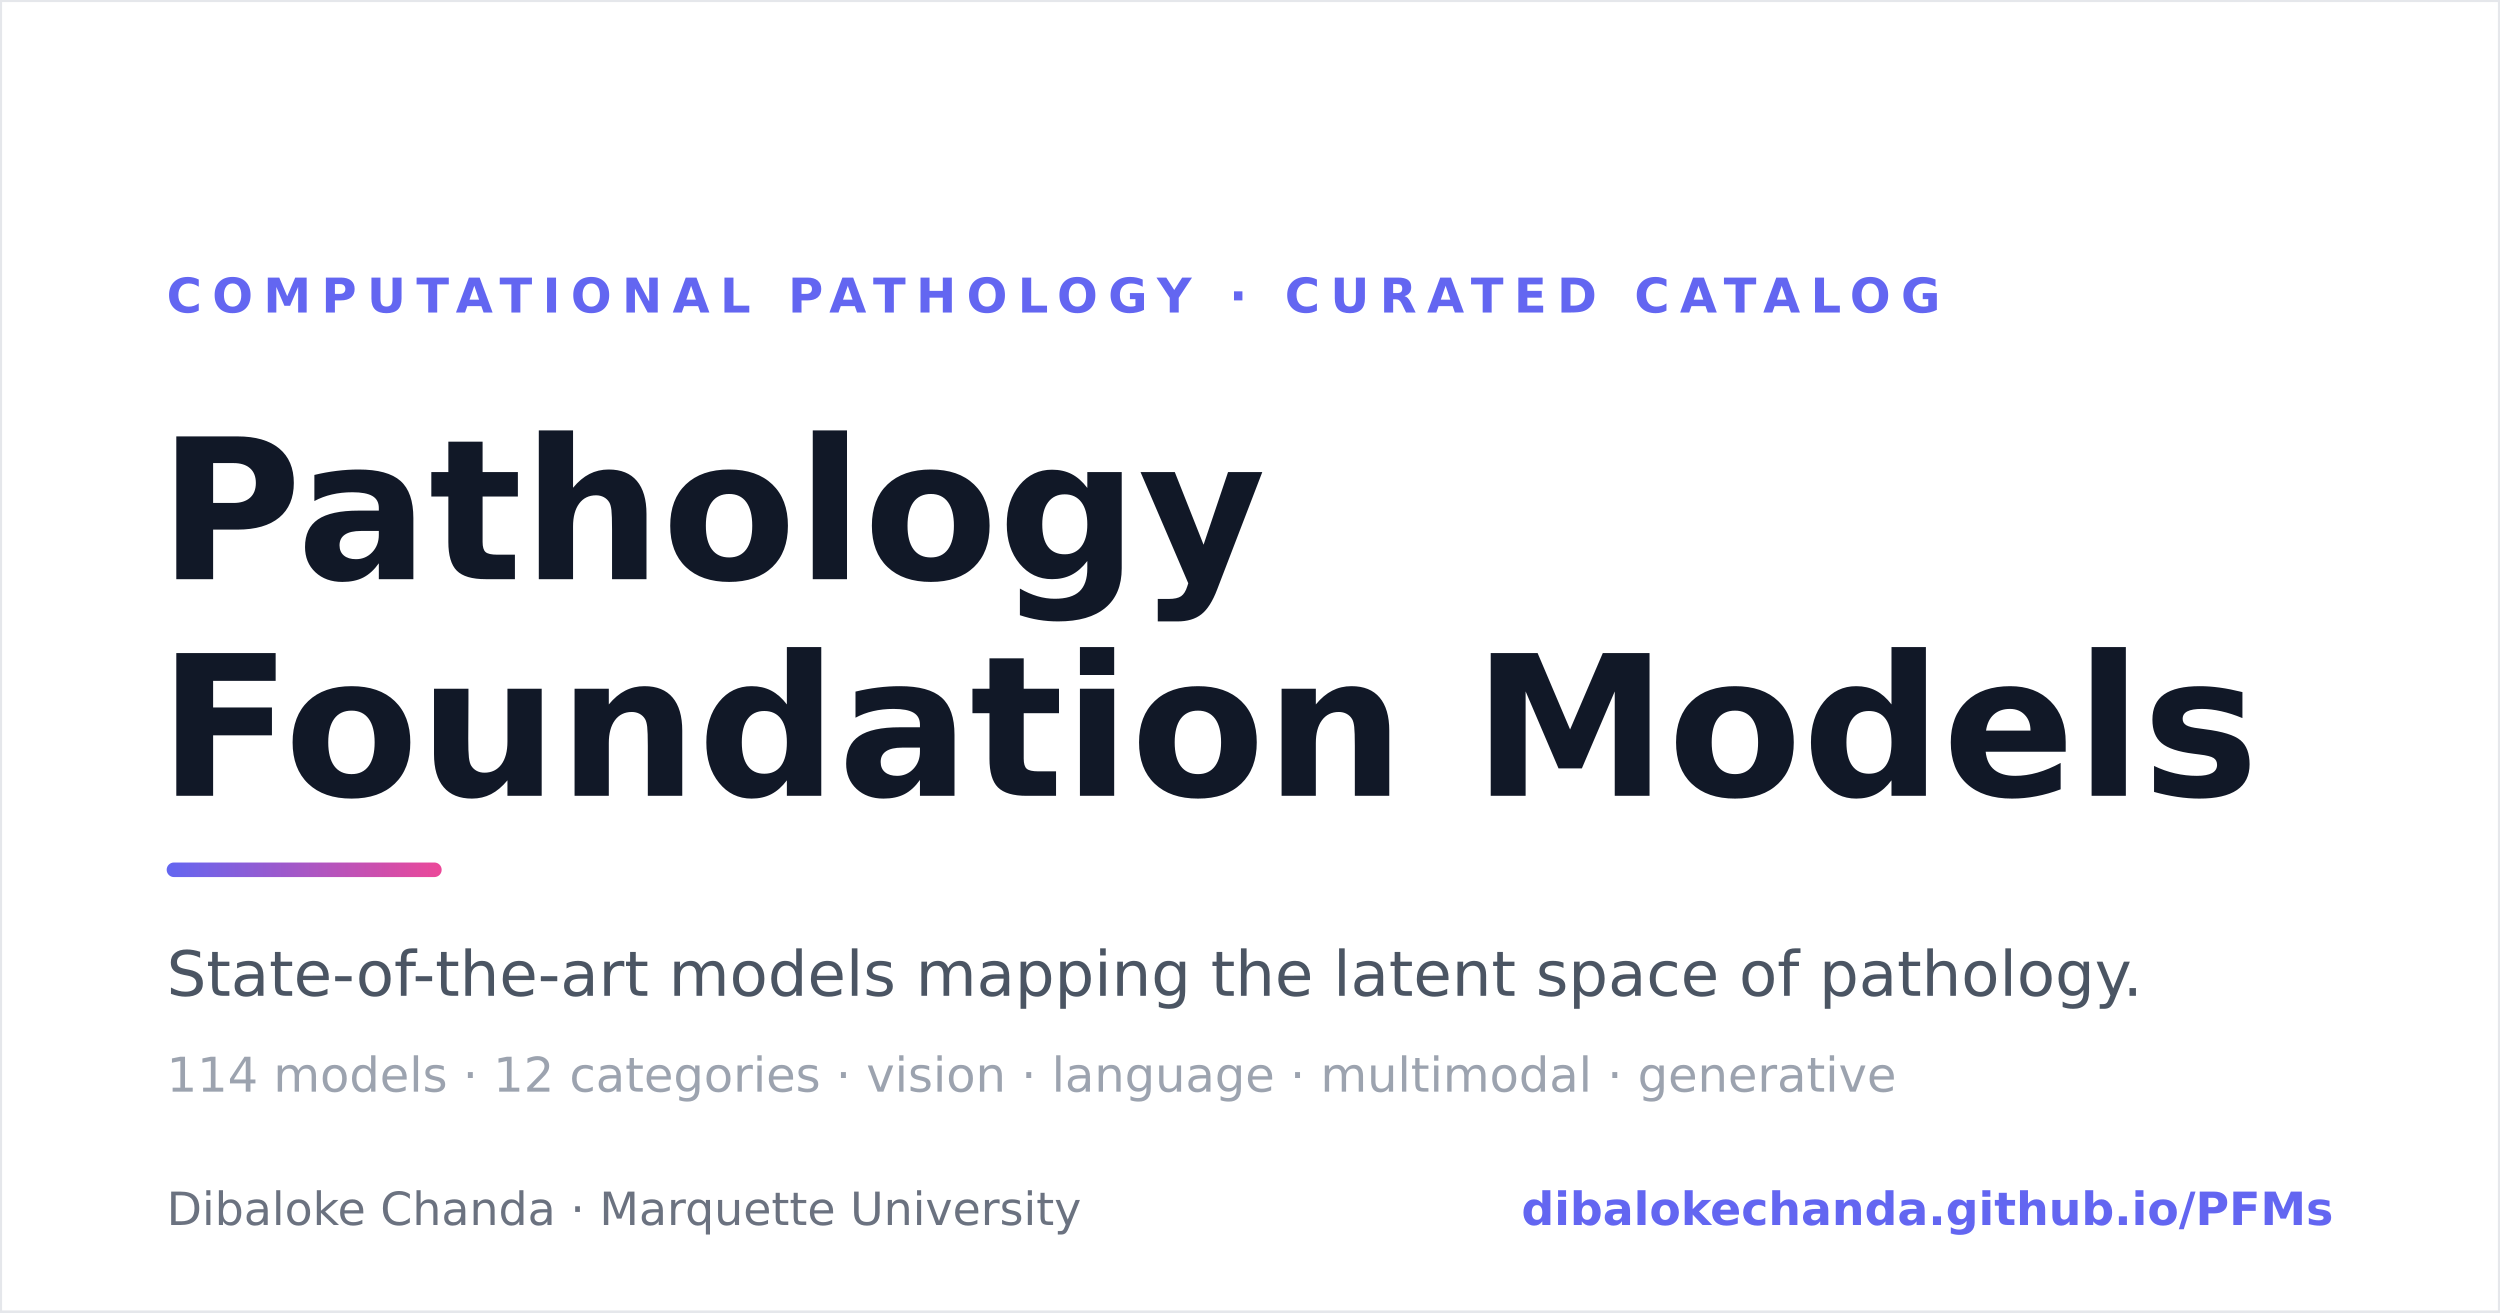
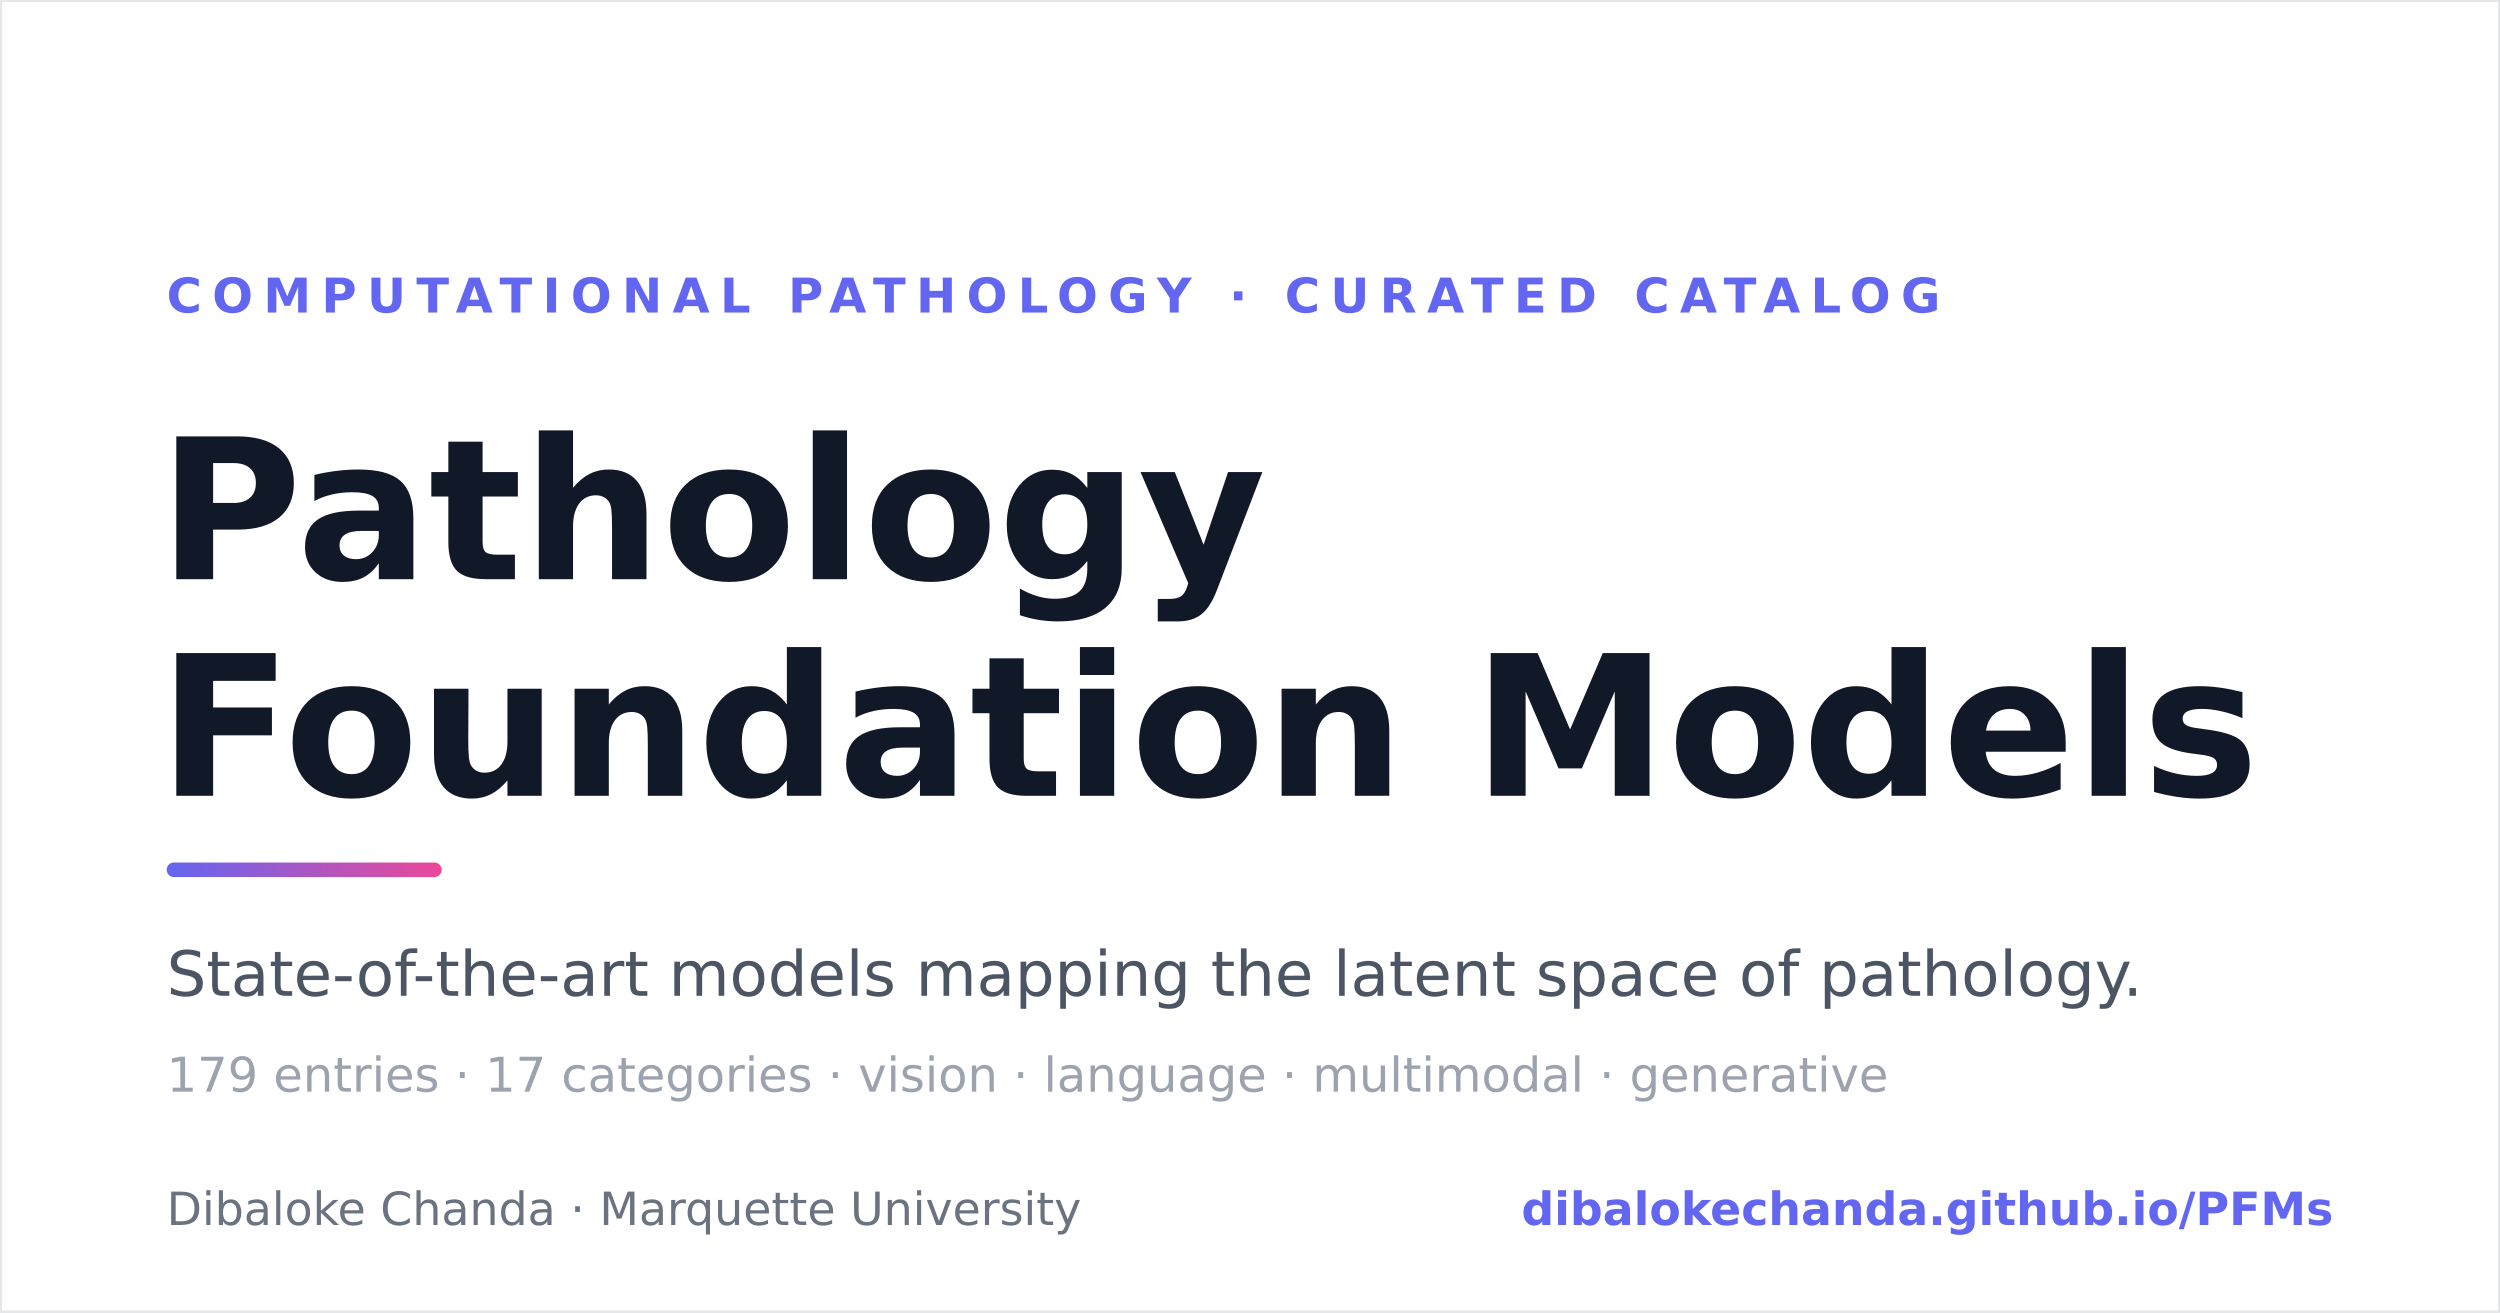
<svg xmlns="http://www.w3.org/2000/svg" width="1200" height="630" viewBox="0 0 1200 630">
  <defs>
    <linearGradient id="rule" x1="0" y1="0" x2="1" y2="0">
      <stop offset="0" stop-color="#6366f1" />
      <stop offset="1" stop-color="#ec4899" />
    </linearGradient>
  </defs>
  <rect width="1200" height="630" fill="#ffffff" />
  <rect x="0" y="0" width="1200" height="630" fill="none" stroke="#e5e7eb" stroke-width="2" />
  <text x="80" y="150" font-family="'DejaVu Sans', Inter, sans-serif" font-size="23" fill="#6366f1" font-weight="700" letter-spacing="5">COMPUTATIONAL PATHOLOGY · CURATED CATALOG</text>
  <text x="76" y="278" font-family="'DejaVu Sans', Inter, sans-serif" font-size="94" font-weight="700" fill="#111827">Pathology</text>
  <text x="76" y="382" font-family="'DejaVu Sans', Inter, sans-serif" font-size="94" font-weight="700" fill="#111827">Foundation Models</text>
  <rect x="80" y="414" width="132" height="7" rx="3.5" fill="url(#rule)" />
  <text x="80" y="478" font-family="'DejaVu Sans', Inter, sans-serif" font-size="30" fill="#4b5563">State-of-the-art models mapping the latent space of pathology.</text>
-   <text x="80" y="524" font-family="'DejaVu Sans', Inter, sans-serif" font-size="23" fill="#9ca3af">114 models · 12 categories · vision · language · multimodal · generative</text>
+   <text id="catalogCounts" x="80" y="524" font-family="'DejaVu Sans', Inter, sans-serif" font-size="23" fill="#9ca3af">179 entries · 17 categories · vision · language · multimodal · generative</text>
  <text x="80" y="588" font-family="'DejaVu Sans', Inter, sans-serif" font-size="22" fill="#6b7280">Dibaloke Chanda · Marquette University</text>
  <text x="1120" y="588" font-family="'DejaVu Sans', Inter, sans-serif" font-size="22" fill="#6366f1" font-weight="700" text-anchor="end">dibalokechanda.github.io/PFMs</text>
</svg>
